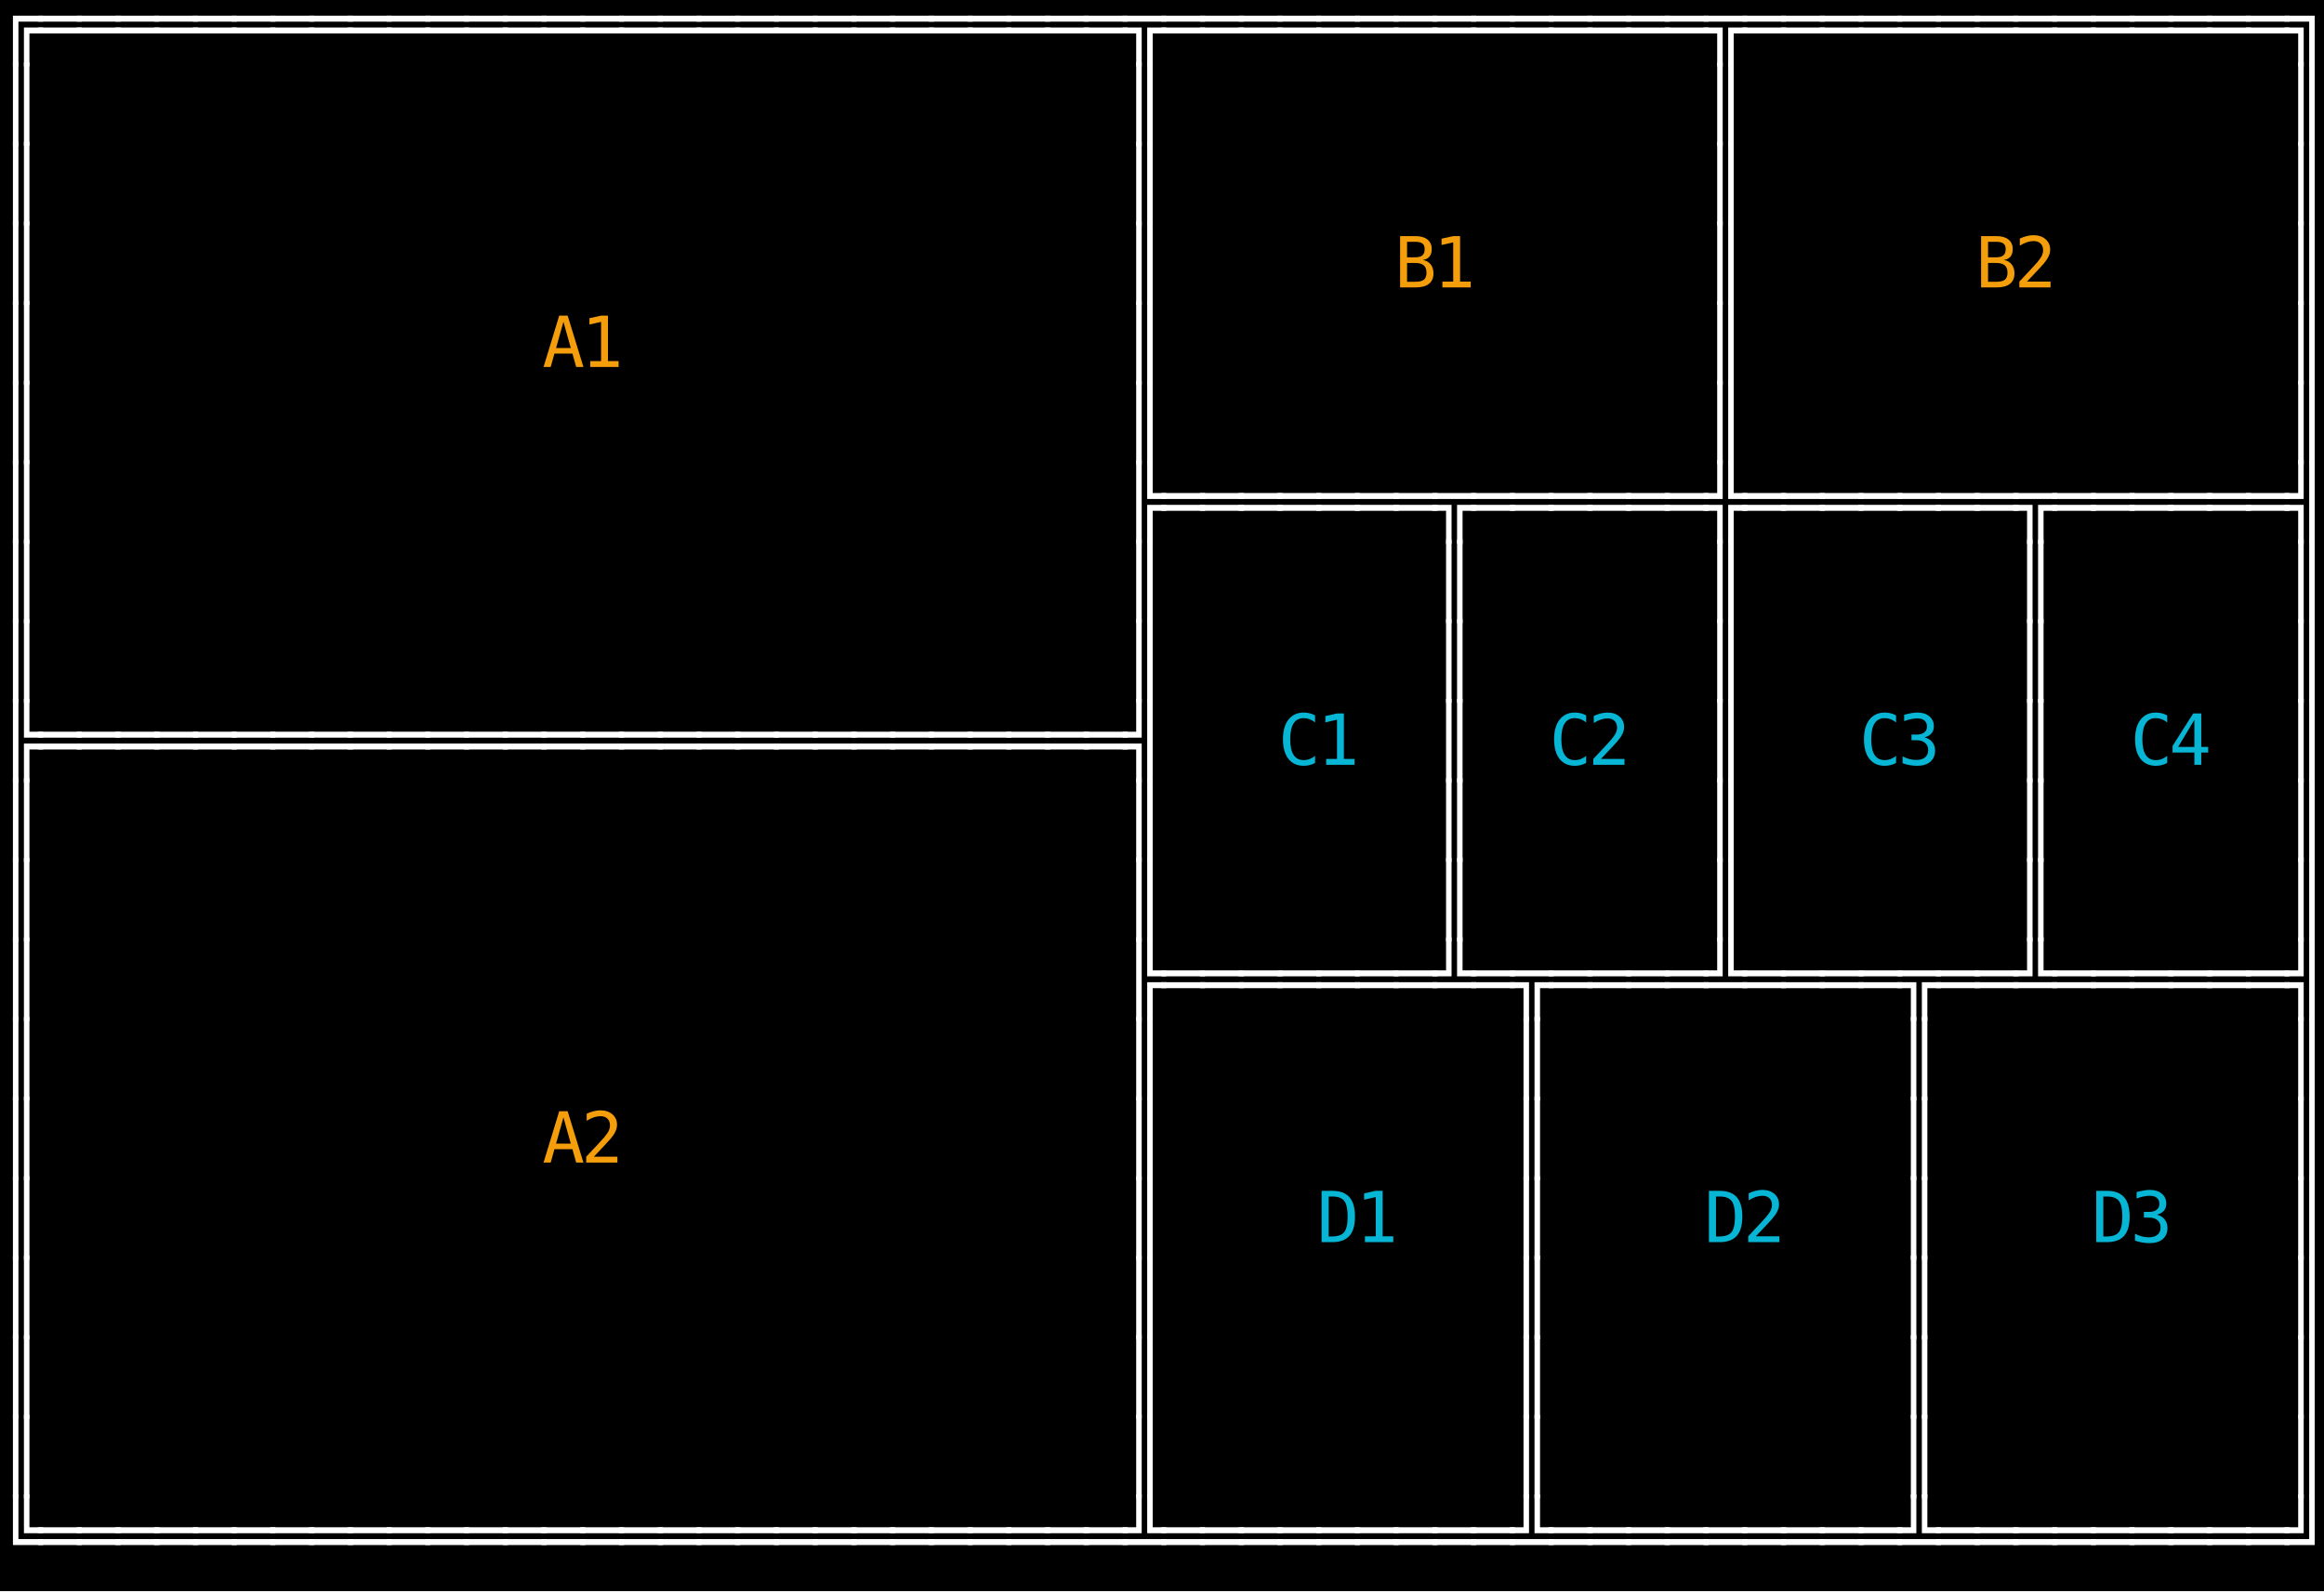
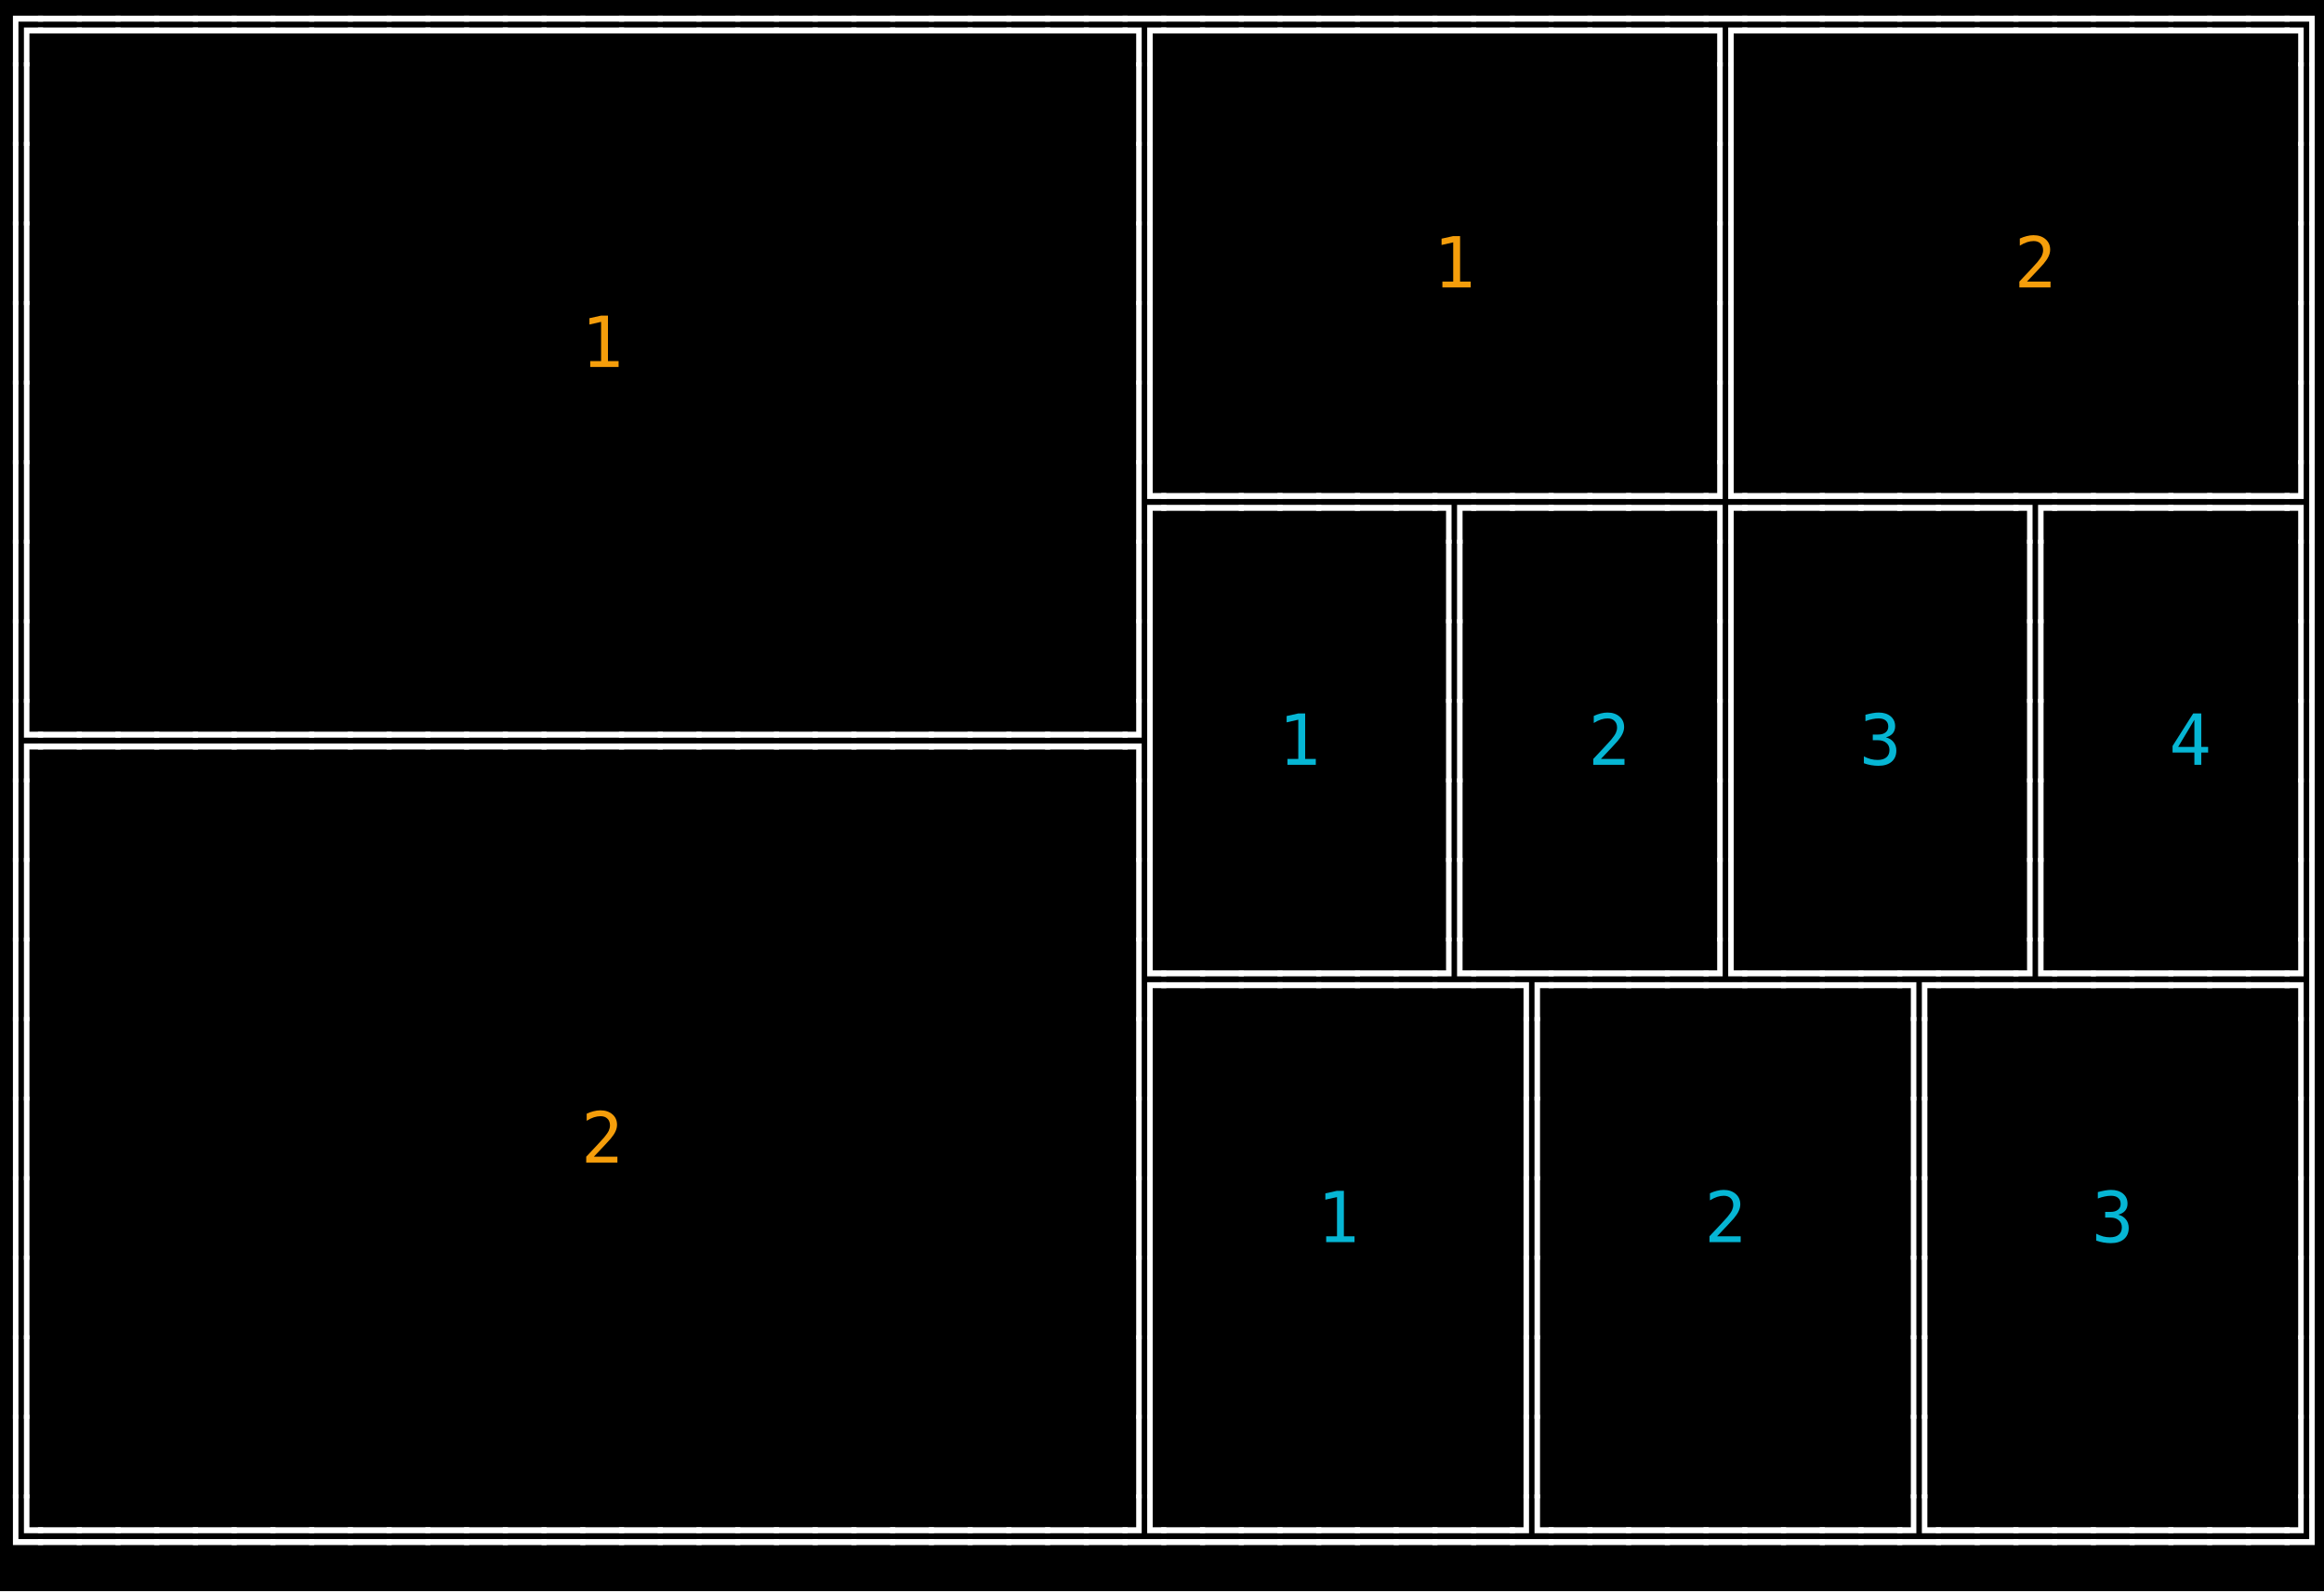
<svg xmlns="http://www.w3.org/2000/svg" width="33.00em" height="22.60em">
  <style>svg {
  dominant-baseline: hanging;
  font-size: 1rem;
}
</style>
  <g shape-rendering="crispEdges">
    <rect x="0.00em" y="0.00em" width="33.00em" height="22.60em" fill="#000000" />
    <rect x="0.00em" y="0.00em" width="33.00em" height="1.13em" fill="#000000" />
    <rect x="0.00em" y="1.13em" width="33.00em" height="1.13em" fill="#000000" />
    <rect x="0.00em" y="2.26em" width="33.00em" height="1.13em" fill="#000000" />
    <rect x="0.00em" y="3.39em" width="33.00em" height="1.13em" fill="#000000" />
    <rect x="0.00em" y="4.52em" width="33.00em" height="1.13em" fill="#000000" />
    <rect x="0.00em" y="5.65em" width="33.00em" height="1.13em" fill="#000000" />
    <rect x="0.00em" y="6.78em" width="33.00em" height="1.13em" fill="#000000" />
    <rect x="0.00em" y="7.91em" width="33.00em" height="1.13em" fill="#000000" />
    <rect x="0.00em" y="9.04em" width="33.00em" height="1.13em" fill="#000000" />
    <rect x="0.00em" y="10.17em" width="33.00em" height="1.13em" fill="#000000" />
    <rect x="0.00em" y="11.30em" width="33.00em" height="1.13em" fill="#000000" />
    <rect x="0.00em" y="12.43em" width="33.00em" height="1.13em" fill="#000000" />
    <rect x="0.00em" y="13.56em" width="33.00em" height="1.13em" fill="#000000" />
    <rect x="0.00em" y="14.69em" width="33.00em" height="1.13em" fill="#000000" />
    <rect x="0.00em" y="15.82em" width="33.00em" height="1.13em" fill="#000000" />
    <rect x="0.00em" y="16.95em" width="33.00em" height="1.13em" fill="#000000" />
    <rect x="0.00em" y="18.08em" width="33.00em" height="1.13em" fill="#000000" />
    <rect x="0.00em" y="19.21em" width="33.00em" height="1.13em" fill="#000000" />
    <rect x="0.00em" y="20.34em" width="33.00em" height="1.13em" fill="#000000" />
    <rect x="0.00em" y="21.47em" width="33.00em" height="1.13em" fill="#000000" />
  </g>
  <text fill="#ffffff" font-family="monospace">
    <tspan y="0.00em">
      <tspan x="0.00em">╔</tspan>
      <tspan x="0.55em">═</tspan>
      <tspan x="1.10em">═</tspan>
      <tspan x="1.65em">═</tspan>
      <tspan x="2.20em">═</tspan>
      <tspan x="2.75em">═</tspan>
      <tspan x="3.30em">═</tspan>
      <tspan x="3.85em">═</tspan>
      <tspan x="4.40em">═</tspan>
      <tspan x="4.95em">═</tspan>
      <tspan x="5.50em">═</tspan>
      <tspan x="6.05em">═</tspan>
      <tspan x="6.60em">═</tspan>
      <tspan x="7.15em">═</tspan>
      <tspan x="7.70em">═</tspan>
      <tspan x="8.25em">═</tspan>
      <tspan x="8.80em">═</tspan>
      <tspan x="9.35em">═</tspan>
      <tspan x="9.90em">═</tspan>
      <tspan x="10.45em">═</tspan>
      <tspan x="11.00em">═</tspan>
      <tspan x="11.55em">═</tspan>
      <tspan x="12.10em">═</tspan>
      <tspan x="12.65em">═</tspan>
      <tspan x="13.20em">═</tspan>
      <tspan x="13.75em">═</tspan>
      <tspan x="14.30em">═</tspan>
      <tspan x="14.85em">═</tspan>
      <tspan x="15.40em">═</tspan>
      <tspan x="15.95em">╦</tspan>
      <tspan x="16.50em">═</tspan>
      <tspan x="17.05em">═</tspan>
      <tspan x="17.60em">═</tspan>
      <tspan x="18.15em">═</tspan>
      <tspan x="18.70em">═</tspan>
      <tspan x="19.25em">═</tspan>
      <tspan x="19.80em">═</tspan>
      <tspan x="20.35em">═</tspan>
      <tspan x="20.90em">═</tspan>
      <tspan x="21.45em">═</tspan>
      <tspan x="22.00em">═</tspan>
      <tspan x="22.55em">═</tspan>
      <tspan x="23.10em">═</tspan>
      <tspan x="23.65em">═</tspan>
      <tspan x="24.20em">╦</tspan>
      <tspan x="24.75em">═</tspan>
      <tspan x="25.30em">═</tspan>
      <tspan x="25.85em">═</tspan>
      <tspan x="26.40em">═</tspan>
      <tspan x="26.95em">═</tspan>
      <tspan x="27.50em">═</tspan>
      <tspan x="28.05em">═</tspan>
      <tspan x="28.60em">═</tspan>
      <tspan x="29.15em">═</tspan>
      <tspan x="29.70em">═</tspan>
      <tspan x="30.25em">═</tspan>
      <tspan x="30.80em">═</tspan>
      <tspan x="31.35em">═</tspan>
      <tspan x="31.90em">═</tspan>
      <tspan x="32.45em">╗</tspan>
    </tspan>
    <tspan y="1.13em">
      <tspan x="0.00em">║</tspan>
      <tspan x="15.95em">║</tspan>
      <tspan x="24.20em">║</tspan>
      <tspan x="32.45em">║</tspan>
    </tspan>
    <tspan y="2.26em">
      <tspan x="0.00em">║</tspan>
      <tspan x="15.95em">║</tspan>
      <tspan x="24.20em">║</tspan>
      <tspan x="32.45em">║</tspan>
    </tspan>
    <tspan y="3.39em">
      <tspan x="0.00em">║</tspan>
      <tspan x="15.95em">║</tspan>
-       <tspan x="19.80em" fill="#f59e0b">B</tspan>
      <tspan x="20.35em" fill="#f59e0b">1</tspan>
      <tspan x="24.20em">║</tspan>
-       <tspan x="28.05em" fill="#f59e0b">B</tspan>
      <tspan x="28.60em" fill="#f59e0b">2</tspan>
      <tspan x="32.45em">║</tspan>
    </tspan>
    <tspan y="4.52em">
      <tspan x="0.00em">║</tspan>
-       <tspan x="7.70em" fill="#f59e0b">A</tspan>
      <tspan x="8.25em" fill="#f59e0b">1</tspan>
      <tspan x="15.95em">║</tspan>
      <tspan x="24.20em">║</tspan>
      <tspan x="32.45em">║</tspan>
    </tspan>
    <tspan y="5.65em">
      <tspan x="0.00em">║</tspan>
      <tspan x="15.95em">║</tspan>
      <tspan x="24.20em">║</tspan>
      <tspan x="32.45em">║</tspan>
    </tspan>
    <tspan y="6.78em">
      <tspan x="0.00em">║</tspan>
      <tspan x="15.95em">╠</tspan>
      <tspan x="16.50em">═</tspan>
      <tspan x="17.05em">═</tspan>
      <tspan x="17.60em">═</tspan>
      <tspan x="18.15em">═</tspan>
      <tspan x="18.70em">═</tspan>
      <tspan x="19.25em">═</tspan>
      <tspan x="19.80em">═</tspan>
      <tspan x="20.35em">╦</tspan>
      <tspan x="20.90em">═</tspan>
      <tspan x="21.45em">═</tspan>
      <tspan x="22.00em">═</tspan>
      <tspan x="22.55em">═</tspan>
      <tspan x="23.10em">═</tspan>
      <tspan x="23.65em">═</tspan>
      <tspan x="24.20em">╬</tspan>
      <tspan x="24.75em">═</tspan>
      <tspan x="25.30em">═</tspan>
      <tspan x="25.85em">═</tspan>
      <tspan x="26.40em">═</tspan>
      <tspan x="26.95em">═</tspan>
      <tspan x="27.50em">═</tspan>
      <tspan x="28.05em">═</tspan>
      <tspan x="28.60em">╦</tspan>
      <tspan x="29.15em">═</tspan>
      <tspan x="29.70em">═</tspan>
      <tspan x="30.25em">═</tspan>
      <tspan x="30.80em">═</tspan>
      <tspan x="31.35em">═</tspan>
      <tspan x="31.90em">═</tspan>
      <tspan x="32.45em">╣</tspan>
    </tspan>
    <tspan y="7.91em">
      <tspan x="0.00em">║</tspan>
      <tspan x="15.95em">║</tspan>
      <tspan x="20.35em">║</tspan>
      <tspan x="24.20em">║</tspan>
      <tspan x="28.60em">║</tspan>
      <tspan x="32.45em">║</tspan>
    </tspan>
    <tspan y="9.04em">
      <tspan x="0.00em">║</tspan>
      <tspan x="15.95em">║</tspan>
      <tspan x="20.35em">║</tspan>
      <tspan x="24.20em">║</tspan>
      <tspan x="28.60em">║</tspan>
      <tspan x="32.45em">║</tspan>
    </tspan>
    <tspan y="10.17em">
      <tspan x="0.00em">╠</tspan>
      <tspan x="0.55em">═</tspan>
      <tspan x="1.10em">═</tspan>
      <tspan x="1.65em">═</tspan>
      <tspan x="2.20em">═</tspan>
      <tspan x="2.75em">═</tspan>
      <tspan x="3.30em">═</tspan>
      <tspan x="3.85em">═</tspan>
      <tspan x="4.40em">═</tspan>
      <tspan x="4.95em">═</tspan>
      <tspan x="5.50em">═</tspan>
      <tspan x="6.05em">═</tspan>
      <tspan x="6.60em">═</tspan>
      <tspan x="7.15em">═</tspan>
      <tspan x="7.70em">═</tspan>
      <tspan x="8.25em">═</tspan>
      <tspan x="8.80em">═</tspan>
      <tspan x="9.35em">═</tspan>
      <tspan x="9.90em">═</tspan>
      <tspan x="10.45em">═</tspan>
      <tspan x="11.00em">═</tspan>
      <tspan x="11.55em">═</tspan>
      <tspan x="12.10em">═</tspan>
      <tspan x="12.65em">═</tspan>
      <tspan x="13.20em">═</tspan>
      <tspan x="13.75em">═</tspan>
      <tspan x="14.30em">═</tspan>
      <tspan x="14.85em">═</tspan>
      <tspan x="15.40em">═</tspan>
      <tspan x="15.95em">╣</tspan>
-       <tspan x="18.15em" fill="#06b6d4">C</tspan>
-       <tspan x="18.70em" fill="#06b6d4">1</tspan>
-       <tspan x="20.35em">║</tspan>
-       <tspan x="22.00em" fill="#06b6d4">C</tspan>
+       <tspan x="18.15em" fill="#06b6d4">1</tspan>
+       <tspan x="20.35em">║</tspan>
      <tspan x="22.55em" fill="#06b6d4">2</tspan>
      <tspan x="24.20em">║</tspan>
-       <tspan x="26.40em" fill="#06b6d4">C</tspan>
-       <tspan x="26.95em" fill="#06b6d4">3</tspan>
-       <tspan x="28.60em">║</tspan>
-       <tspan x="30.25em" fill="#06b6d4">C</tspan>
+       <tspan x="26.40em" fill="#06b6d4">3</tspan>
+       <tspan x="28.60em">║</tspan>
      <tspan x="30.80em" fill="#06b6d4">4</tspan>
      <tspan x="32.45em">║</tspan>
    </tspan>
    <tspan y="11.30em">
      <tspan x="0.00em">║</tspan>
      <tspan x="15.95em">║</tspan>
      <tspan x="20.35em">║</tspan>
      <tspan x="24.20em">║</tspan>
      <tspan x="28.60em">║</tspan>
      <tspan x="32.45em">║</tspan>
    </tspan>
    <tspan y="12.43em">
      <tspan x="0.00em">║</tspan>
      <tspan x="15.95em">║</tspan>
      <tspan x="20.35em">║</tspan>
      <tspan x="24.20em">║</tspan>
      <tspan x="28.60em">║</tspan>
      <tspan x="32.45em">║</tspan>
    </tspan>
    <tspan y="13.56em">
      <tspan x="0.00em">║</tspan>
      <tspan x="15.95em">╠</tspan>
      <tspan x="16.50em">═</tspan>
      <tspan x="17.05em">═</tspan>
      <tspan x="17.60em">═</tspan>
      <tspan x="18.15em">═</tspan>
      <tspan x="18.70em">═</tspan>
      <tspan x="19.25em">═</tspan>
      <tspan x="19.80em">═</tspan>
      <tspan x="20.35em">╩</tspan>
      <tspan x="20.90em">═</tspan>
      <tspan x="21.45em">╦</tspan>
      <tspan x="22.00em">═</tspan>
      <tspan x="22.55em">═</tspan>
      <tspan x="23.10em">═</tspan>
      <tspan x="23.65em">═</tspan>
      <tspan x="24.20em">╩</tspan>
      <tspan x="24.75em">═</tspan>
      <tspan x="25.30em">═</tspan>
      <tspan x="25.85em">═</tspan>
      <tspan x="26.40em">═</tspan>
      <tspan x="26.95em">╦</tspan>
      <tspan x="27.50em">═</tspan>
      <tspan x="28.05em">═</tspan>
      <tspan x="28.60em">╩</tspan>
      <tspan x="29.15em">═</tspan>
      <tspan x="29.70em">═</tspan>
      <tspan x="30.25em">═</tspan>
      <tspan x="30.80em">═</tspan>
      <tspan x="31.35em">═</tspan>
      <tspan x="31.90em">═</tspan>
      <tspan x="32.45em">╣</tspan>
    </tspan>
    <tspan y="14.69em">
      <tspan x="0.00em">║</tspan>
      <tspan x="15.95em">║</tspan>
      <tspan x="21.45em">║</tspan>
      <tspan x="26.95em">║</tspan>
      <tspan x="32.45em">║</tspan>
    </tspan>
    <tspan y="15.82em">
      <tspan x="0.00em">║</tspan>
-       <tspan x="7.70em" fill="#f59e0b">A</tspan>
      <tspan x="8.25em" fill="#f59e0b">2</tspan>
      <tspan x="15.95em">║</tspan>
      <tspan x="21.45em">║</tspan>
      <tspan x="26.95em">║</tspan>
      <tspan x="32.45em">║</tspan>
    </tspan>
    <tspan y="16.95em">
      <tspan x="0.00em">║</tspan>
      <tspan x="15.95em">║</tspan>
-       <tspan x="18.70em" fill="#06b6d4">D</tspan>
-       <tspan x="19.25em" fill="#06b6d4">1</tspan>
-       <tspan x="21.45em">║</tspan>
-       <tspan x="24.20em" fill="#06b6d4">D</tspan>
-       <tspan x="24.75em" fill="#06b6d4">2</tspan>
-       <tspan x="26.95em">║</tspan>
-       <tspan x="29.70em" fill="#06b6d4">D</tspan>
-       <tspan x="30.25em" fill="#06b6d4">3</tspan>
+       <tspan x="18.70em" fill="#06b6d4">1</tspan>
+       <tspan x="21.45em">║</tspan>
+       <tspan x="24.20em" fill="#06b6d4">2</tspan>
+       <tspan x="26.95em">║</tspan>
+       <tspan x="29.70em" fill="#06b6d4">3</tspan>
      <tspan x="32.45em">║</tspan>
    </tspan>
    <tspan y="18.08em">
      <tspan x="0.00em">║</tspan>
      <tspan x="15.95em">║</tspan>
      <tspan x="21.45em">║</tspan>
      <tspan x="26.95em">║</tspan>
      <tspan x="32.45em">║</tspan>
    </tspan>
    <tspan y="19.21em">
      <tspan x="0.00em">║</tspan>
      <tspan x="15.95em">║</tspan>
      <tspan x="21.45em">║</tspan>
      <tspan x="26.95em">║</tspan>
      <tspan x="32.45em">║</tspan>
    </tspan>
    <tspan y="20.34em">
      <tspan x="0.00em">║</tspan>
      <tspan x="15.95em">║</tspan>
      <tspan x="21.45em">║</tspan>
      <tspan x="26.95em">║</tspan>
      <tspan x="32.45em">║</tspan>
    </tspan>
    <tspan y="21.47em">
      <tspan x="0.00em">╚</tspan>
      <tspan x="0.55em">═</tspan>
      <tspan x="1.10em">═</tspan>
      <tspan x="1.65em">═</tspan>
      <tspan x="2.20em">═</tspan>
      <tspan x="2.75em">═</tspan>
      <tspan x="3.30em">═</tspan>
      <tspan x="3.85em">═</tspan>
      <tspan x="4.40em">═</tspan>
      <tspan x="4.95em">═</tspan>
      <tspan x="5.50em">═</tspan>
      <tspan x="6.05em">═</tspan>
      <tspan x="6.60em">═</tspan>
      <tspan x="7.15em">═</tspan>
      <tspan x="7.70em">═</tspan>
      <tspan x="8.25em">═</tspan>
      <tspan x="8.80em">═</tspan>
      <tspan x="9.35em">═</tspan>
      <tspan x="9.90em">═</tspan>
      <tspan x="10.45em">═</tspan>
      <tspan x="11.00em">═</tspan>
      <tspan x="11.55em">═</tspan>
      <tspan x="12.10em">═</tspan>
      <tspan x="12.65em">═</tspan>
      <tspan x="13.20em">═</tspan>
      <tspan x="13.75em">═</tspan>
      <tspan x="14.30em">═</tspan>
      <tspan x="14.85em">═</tspan>
      <tspan x="15.40em">═</tspan>
      <tspan x="15.95em">╩</tspan>
      <tspan x="16.50em">═</tspan>
      <tspan x="17.05em">═</tspan>
      <tspan x="17.60em">═</tspan>
      <tspan x="18.15em">═</tspan>
      <tspan x="18.70em">═</tspan>
      <tspan x="19.25em">═</tspan>
      <tspan x="19.80em">═</tspan>
      <tspan x="20.35em">═</tspan>
      <tspan x="20.90em">═</tspan>
      <tspan x="21.45em">╩</tspan>
      <tspan x="22.00em">═</tspan>
      <tspan x="22.55em">═</tspan>
      <tspan x="23.10em">═</tspan>
      <tspan x="23.65em">═</tspan>
      <tspan x="24.20em">═</tspan>
      <tspan x="24.75em">═</tspan>
      <tspan x="25.30em">═</tspan>
      <tspan x="25.85em">═</tspan>
      <tspan x="26.40em">═</tspan>
      <tspan x="26.95em">╩</tspan>
      <tspan x="27.50em">═</tspan>
      <tspan x="28.05em">═</tspan>
      <tspan x="28.60em">═</tspan>
      <tspan x="29.15em">═</tspan>
      <tspan x="29.70em">═</tspan>
      <tspan x="30.25em">═</tspan>
      <tspan x="30.80em">═</tspan>
      <tspan x="31.35em">═</tspan>
      <tspan x="31.90em">═</tspan>
      <tspan x="32.45em">╝</tspan>
    </tspan>
  </text>
</svg>
